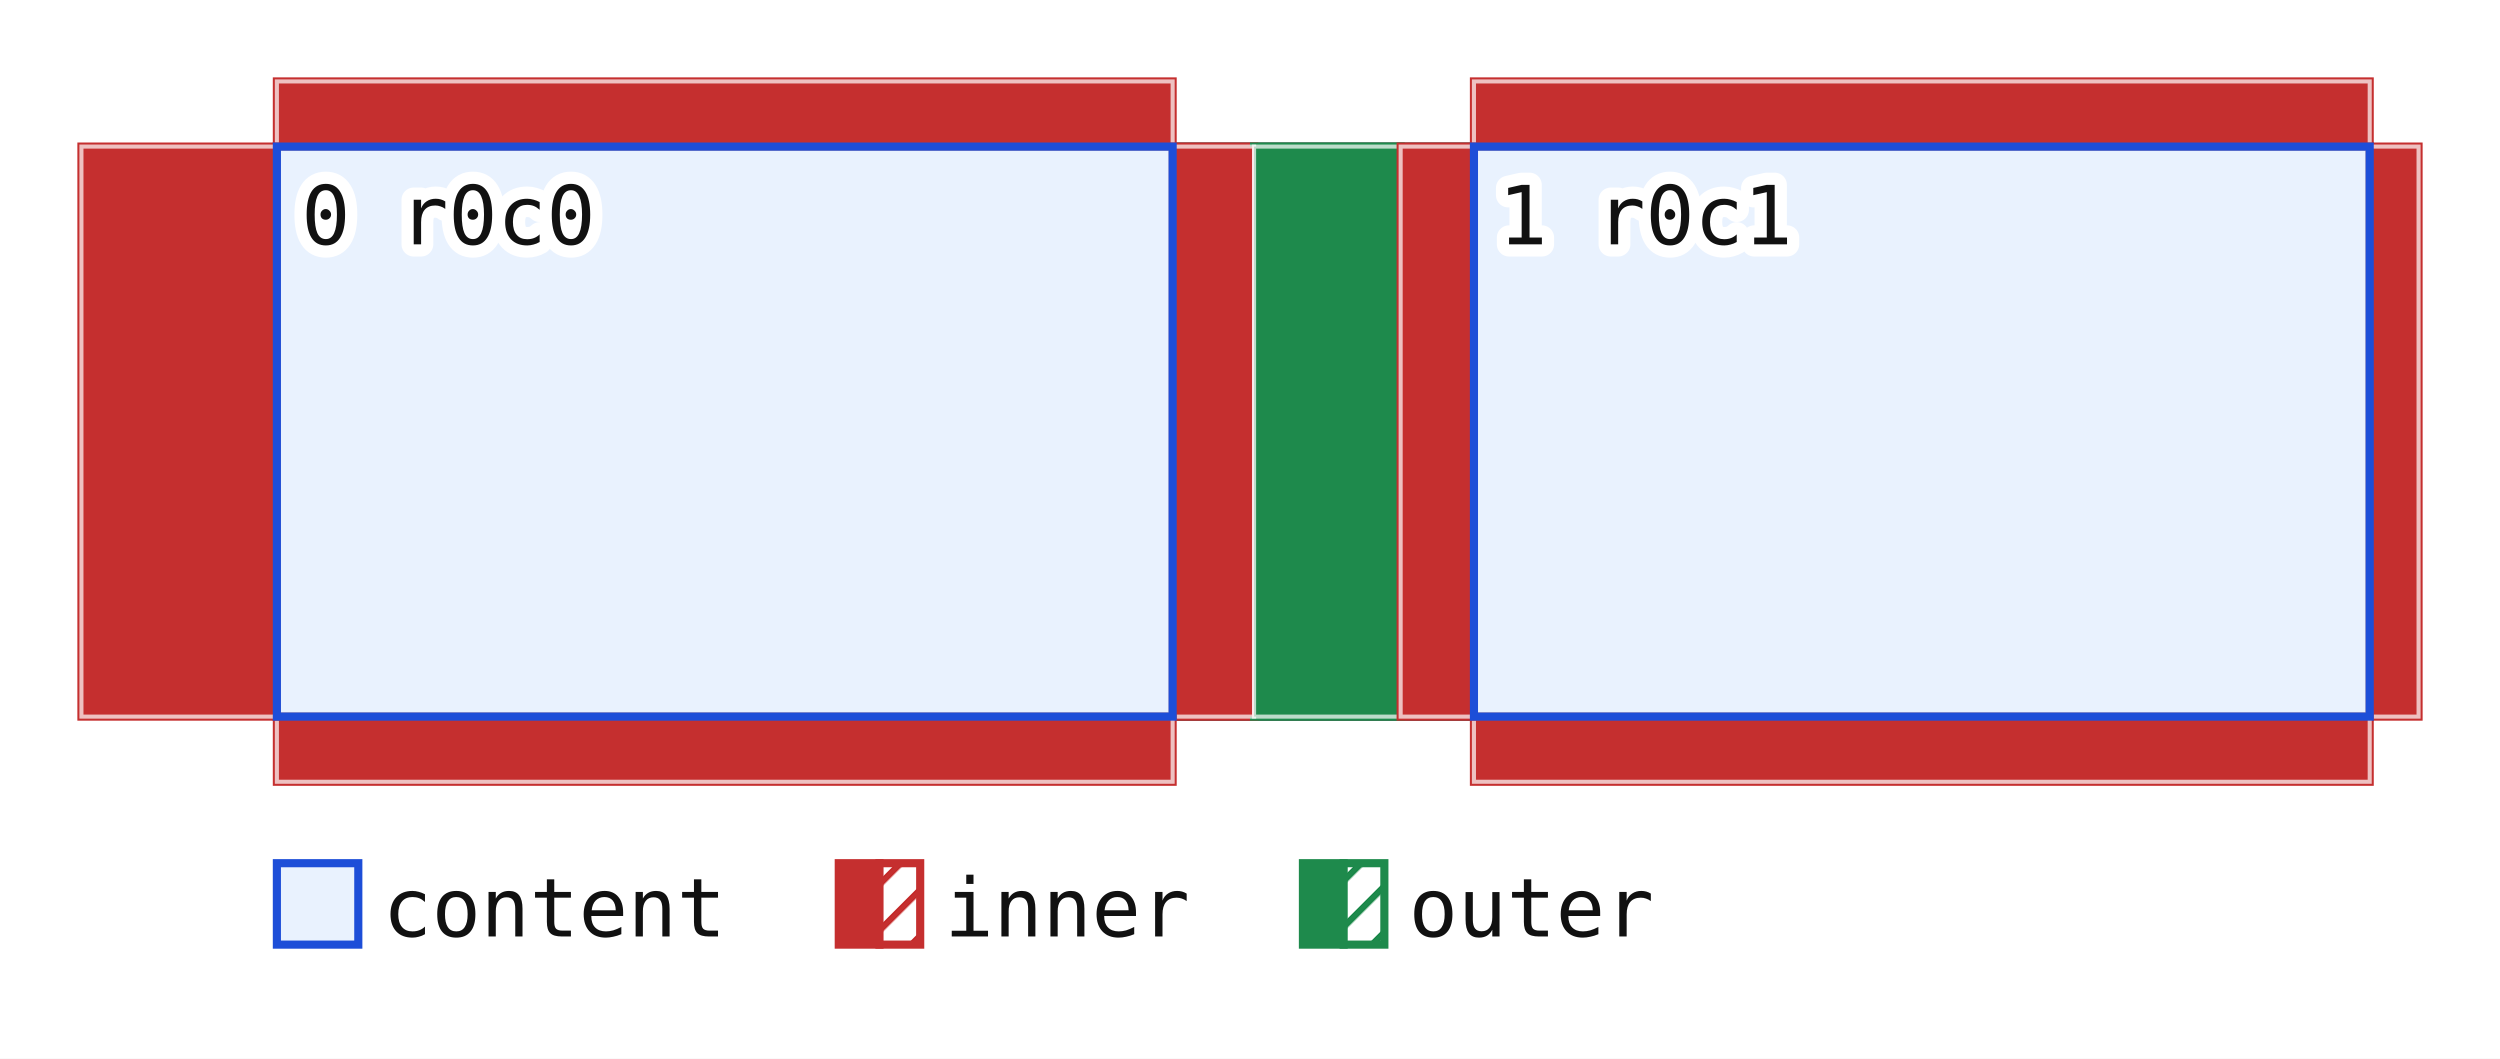
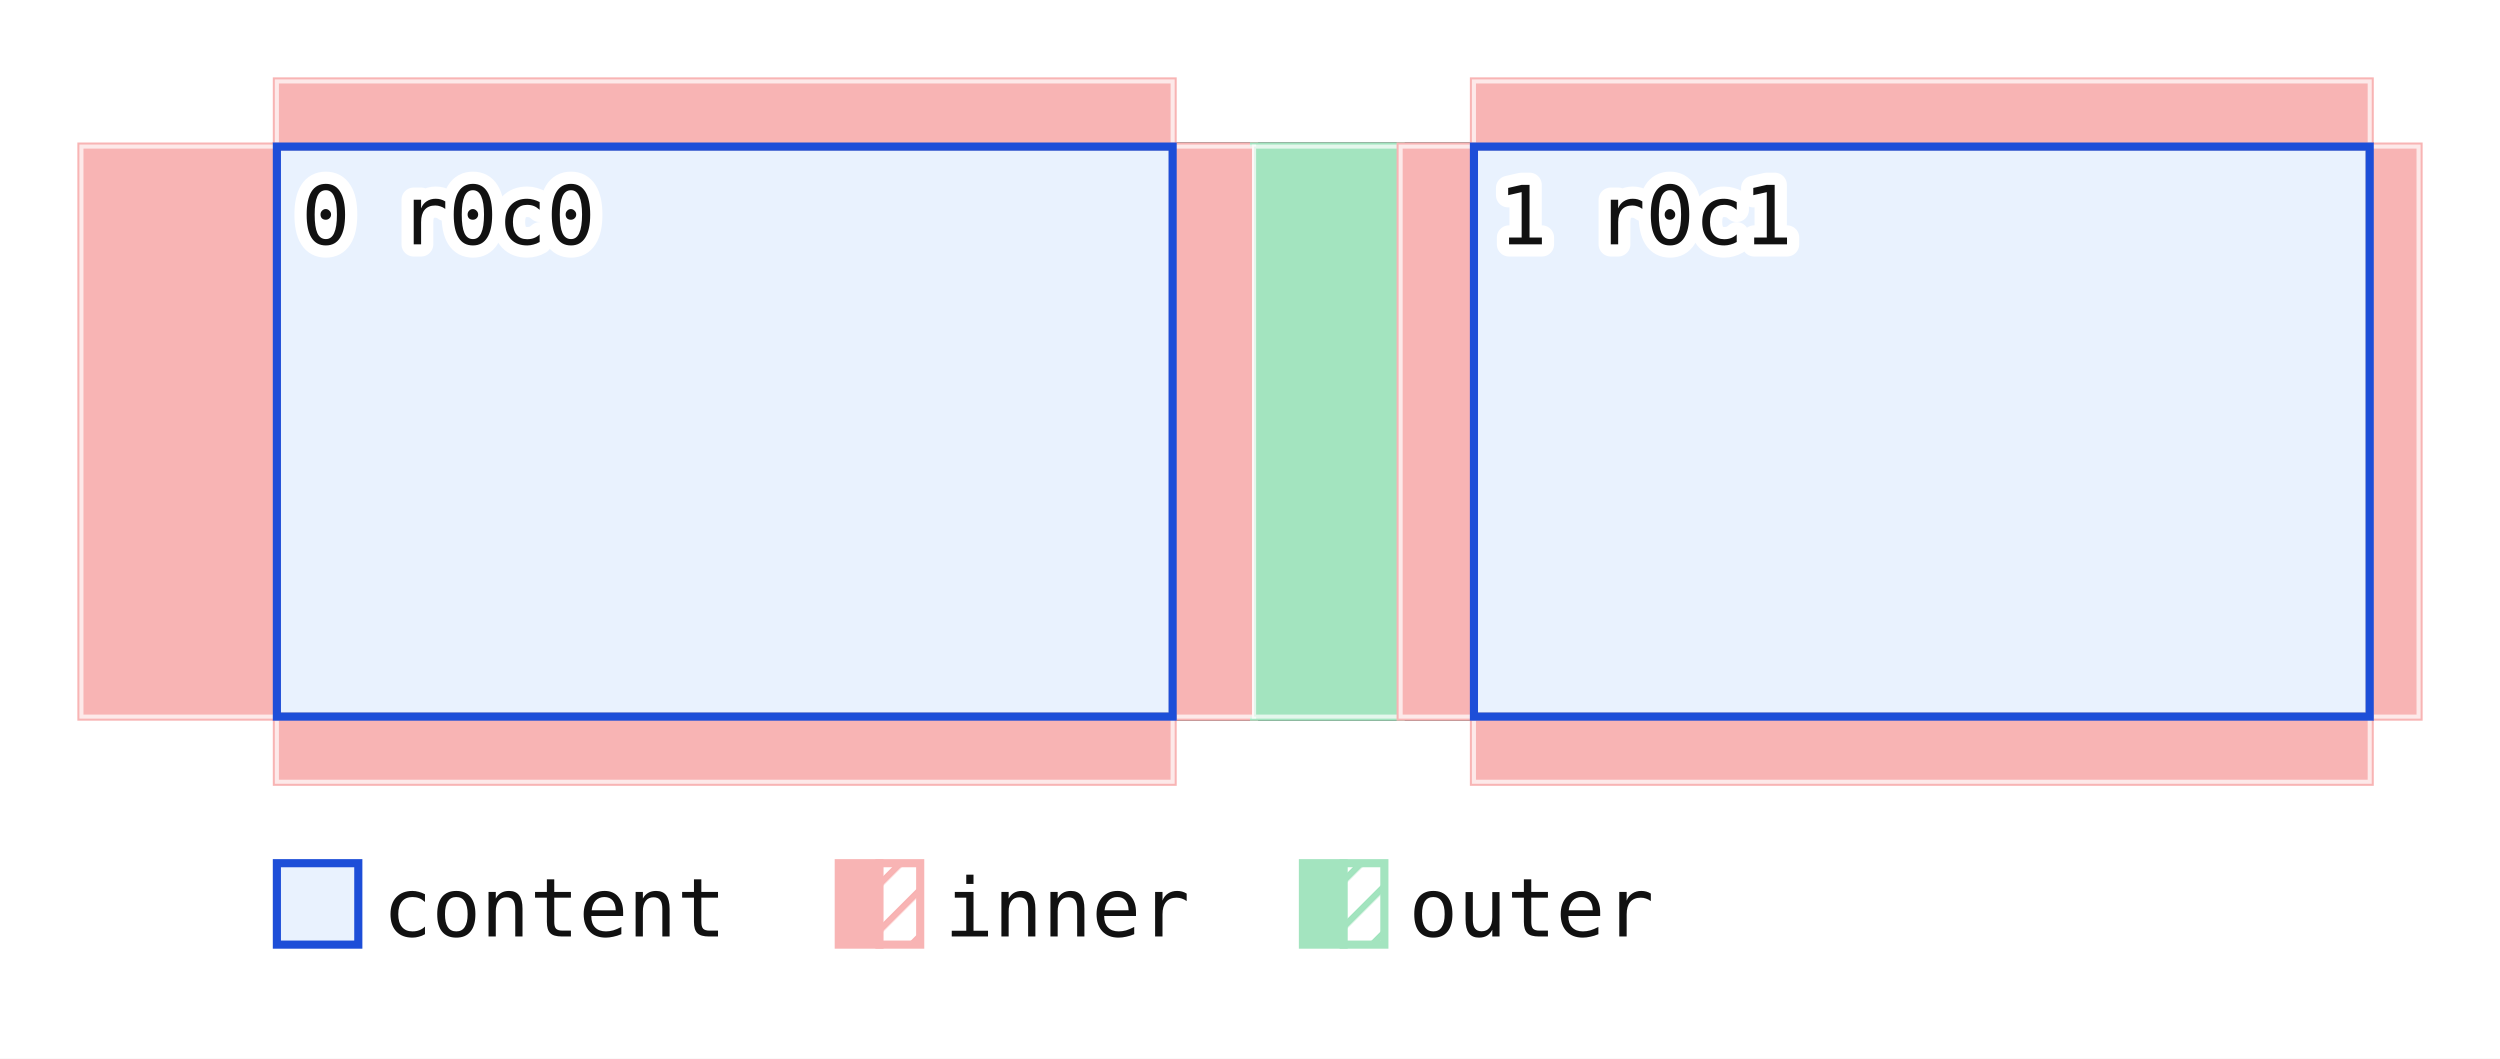
<svg xmlns="http://www.w3.org/2000/svg" viewBox="-34 -18 307 130" font-family="monospace" font-size="10">
  <defs>
    <pattern id="hatch-i0" patternUnits="userSpaceOnUse" width="4" height="4" patternTransform="rotate(45)">
      <rect width="4" height="4" fill="#ffffff" />
-       <line x1="0" y1="0" x2="0" y2="4" stroke="#c52f2f" stroke-width="1.6" />
+       <line x1="0" y1="0" x2="0" y2="4" stroke="#f8b4b4" stroke-width="1.6" />
    </pattern>
    <pattern id="hatch-o0" patternUnits="userSpaceOnUse" width="4" height="4" patternTransform="rotate(45)">
      <rect width="4" height="4" fill="#ffffff" />
-       <line x1="0" y1="0" x2="0" y2="4" stroke="#1e8a4c" stroke-width="1.6" />
+       <line x1="0" y1="0" x2="0" y2="4" stroke="#a3e4bf" stroke-width="1.6" />
    </pattern>
  </defs>
  <rect x="-34" y="-18" width="307" height="130" fill="#ffffff" />
  <rect x="0" y="0" width="257" height="70" fill="none" stroke="#111111" stroke-width="1" />
-   <rect x="0" y="-8" width="110" height="8" fill="url(#hatch-i0)" stroke="#c52f2f" stroke-width="1" />
-   <rect x="0" y="-8" width="110" height="8" fill="#c52f2f" stroke="#ffffff" stroke-width="0.5" stroke-opacity="0.7" />
-   <rect x="110" y="0" width="10" height="70" fill="url(#hatch-i0)" stroke="#c52f2f" stroke-width="1" />
-   <rect x="120" y="0" width="18" height="70" fill="url(#hatch-o0)" stroke="#1e8a4c" stroke-width="1" />
-   <rect x="110" y="0" width="10" height="70" fill="#c52f2f" stroke="#ffffff" stroke-width="0.5" stroke-opacity="0.7" />
-   <rect x="120" y="0" width="18" height="70" fill="#1e8a4c" stroke="#ffffff" stroke-width="0.5" stroke-opacity="0.7" />
-   <rect x="0" y="70" width="110" height="8" fill="url(#hatch-i0)" stroke="#c52f2f" stroke-width="1" />
-   <rect x="0" y="70" width="110" height="8" fill="#c52f2f" stroke="#ffffff" stroke-width="0.5" stroke-opacity="0.7" />
-   <rect x="-24" y="0" width="24" height="70" fill="url(#hatch-i0)" stroke="#c52f2f" stroke-width="1" />
-   <rect x="-24" y="0" width="24" height="70" fill="#c52f2f" stroke="#ffffff" stroke-width="0.5" stroke-opacity="0.7" />
+   <rect x="0" y="-8" width="110" height="8" fill="url(#hatch-i0)" stroke="#f8b4b4" stroke-width="1" />
+   <rect x="0" y="-8" width="110" height="8" fill="#f8b4b4" stroke="#ffffff" stroke-width="0.5" stroke-opacity="0.7" />
+   <rect x="110" y="0" width="10" height="70" fill="url(#hatch-i0)" stroke="#f8b4b4" stroke-width="1" />
+   <rect x="120" y="0" width="18" height="70" fill="url(#hatch-o0)" stroke="#a3e4bf" stroke-width="1" />
+   <rect x="110" y="0" width="10" height="70" fill="#f8b4b4" stroke="#ffffff" stroke-width="0.5" stroke-opacity="0.7" />
+   <rect x="120" y="0" width="18" height="70" fill="#a3e4bf" stroke="#ffffff" stroke-width="0.5" stroke-opacity="0.7" />
+   <rect x="0" y="70" width="110" height="8" fill="url(#hatch-i0)" stroke="#f8b4b4" stroke-width="1" />
+   <rect x="0" y="70" width="110" height="8" fill="#f8b4b4" stroke="#ffffff" stroke-width="0.5" stroke-opacity="0.7" />
+   <rect x="-24" y="0" width="24" height="70" fill="url(#hatch-i0)" stroke="#f8b4b4" stroke-width="1" />
+   <rect x="-24" y="0" width="24" height="70" fill="#f8b4b4" stroke="#ffffff" stroke-width="0.5" stroke-opacity="0.7" />
  <rect x="0" y="0" width="110" height="70" fill="#dbeafe" fill-opacity="0.6" stroke="#1d4ed8" />
  <text x="3" y="12" fill="#111111" stroke="#ffffff" stroke-width="3" stroke-linejoin="round" paint-order="stroke">0 r0c0</text>
-   <rect x="147" y="-8" width="110" height="8" fill="url(#hatch-i0)" stroke="#c52f2f" stroke-width="1" />
-   <rect x="147" y="-8" width="110" height="8" fill="#c52f2f" stroke="#ffffff" stroke-width="0.5" stroke-opacity="0.7" />
-   <rect x="257" y="0" width="6" height="70" fill="url(#hatch-i0)" stroke="#c52f2f" stroke-width="1" />
-   <rect x="257" y="0" width="6" height="70" fill="#c52f2f" stroke="#ffffff" stroke-width="0.5" stroke-opacity="0.7" />
-   <rect x="147" y="70" width="110" height="8" fill="url(#hatch-i0)" stroke="#c52f2f" stroke-width="1" />
-   <rect x="147" y="70" width="110" height="8" fill="#c52f2f" stroke="#ffffff" stroke-width="0.5" stroke-opacity="0.7" />
-   <rect x="138" y="0" width="9" height="70" fill="url(#hatch-i0)" stroke="#c52f2f" stroke-width="1" />
-   <rect x="138" y="0" width="9" height="70" fill="#c52f2f" stroke="#ffffff" stroke-width="0.5" stroke-opacity="0.7" />
+   <rect x="147" y="-8" width="110" height="8" fill="url(#hatch-i0)" stroke="#f8b4b4" stroke-width="1" />
+   <rect x="147" y="-8" width="110" height="8" fill="#f8b4b4" stroke="#ffffff" stroke-width="0.5" stroke-opacity="0.7" />
+   <rect x="257" y="0" width="6" height="70" fill="url(#hatch-i0)" stroke="#f8b4b4" stroke-width="1" />
+   <rect x="257" y="0" width="6" height="70" fill="#f8b4b4" stroke="#ffffff" stroke-width="0.5" stroke-opacity="0.7" />
+   <rect x="147" y="70" width="110" height="8" fill="url(#hatch-i0)" stroke="#f8b4b4" stroke-width="1" />
+   <rect x="147" y="70" width="110" height="8" fill="#f8b4b4" stroke="#ffffff" stroke-width="0.5" stroke-opacity="0.7" />
+   <rect x="138" y="0" width="9" height="70" fill="url(#hatch-i0)" stroke="#f8b4b4" stroke-width="1" />
+   <rect x="138" y="0" width="9" height="70" fill="#f8b4b4" stroke="#ffffff" stroke-width="0.5" stroke-opacity="0.7" />
  <rect x="147" y="0" width="110" height="70" fill="#dbeafe" fill-opacity="0.6" stroke="#1d4ed8" />
  <text x="150" y="12" fill="#111111" stroke="#ffffff" stroke-width="3" stroke-linejoin="round" paint-order="stroke">1 r0c1</text>
  <rect x="0" y="88" width="10" height="10" fill="#dbeafe" fill-opacity="0.6" stroke="#1d4ed8" />
  <text x="13" y="97" fill="#111111" stroke="#ffffff" stroke-width="3" stroke-linejoin="round" paint-order="stroke">content</text>
-   <rect x="69" y="88" width="5" height="10" fill="#c52f2f" stroke="#c52f2f" stroke-width="1" />
-   <rect x="74" y="88" width="5" height="10" fill="url(#hatch-i0)" stroke="#c52f2f" stroke-width="1" />
+   <rect x="69" y="88" width="5" height="10" fill="#f8b4b4" stroke="#f8b4b4" stroke-width="1" />
+   <rect x="74" y="88" width="5" height="10" fill="url(#hatch-i0)" stroke="#f8b4b4" stroke-width="1" />
  <text x="82" y="97" fill="#111111" stroke="#ffffff" stroke-width="3" stroke-linejoin="round" paint-order="stroke">inner</text>
-   <rect x="126" y="88" width="5" height="10" fill="#1e8a4c" stroke="#1e8a4c" stroke-width="1" />
-   <rect x="131" y="88" width="5" height="10" fill="url(#hatch-o0)" stroke="#1e8a4c" stroke-width="1" />
+   <rect x="126" y="88" width="5" height="10" fill="#a3e4bf" stroke="#a3e4bf" stroke-width="1" />
+   <rect x="131" y="88" width="5" height="10" fill="url(#hatch-o0)" stroke="#a3e4bf" stroke-width="1" />
  <text x="139" y="97" fill="#111111" stroke="#ffffff" stroke-width="3" stroke-linejoin="round" paint-order="stroke">outer</text>
</svg>
